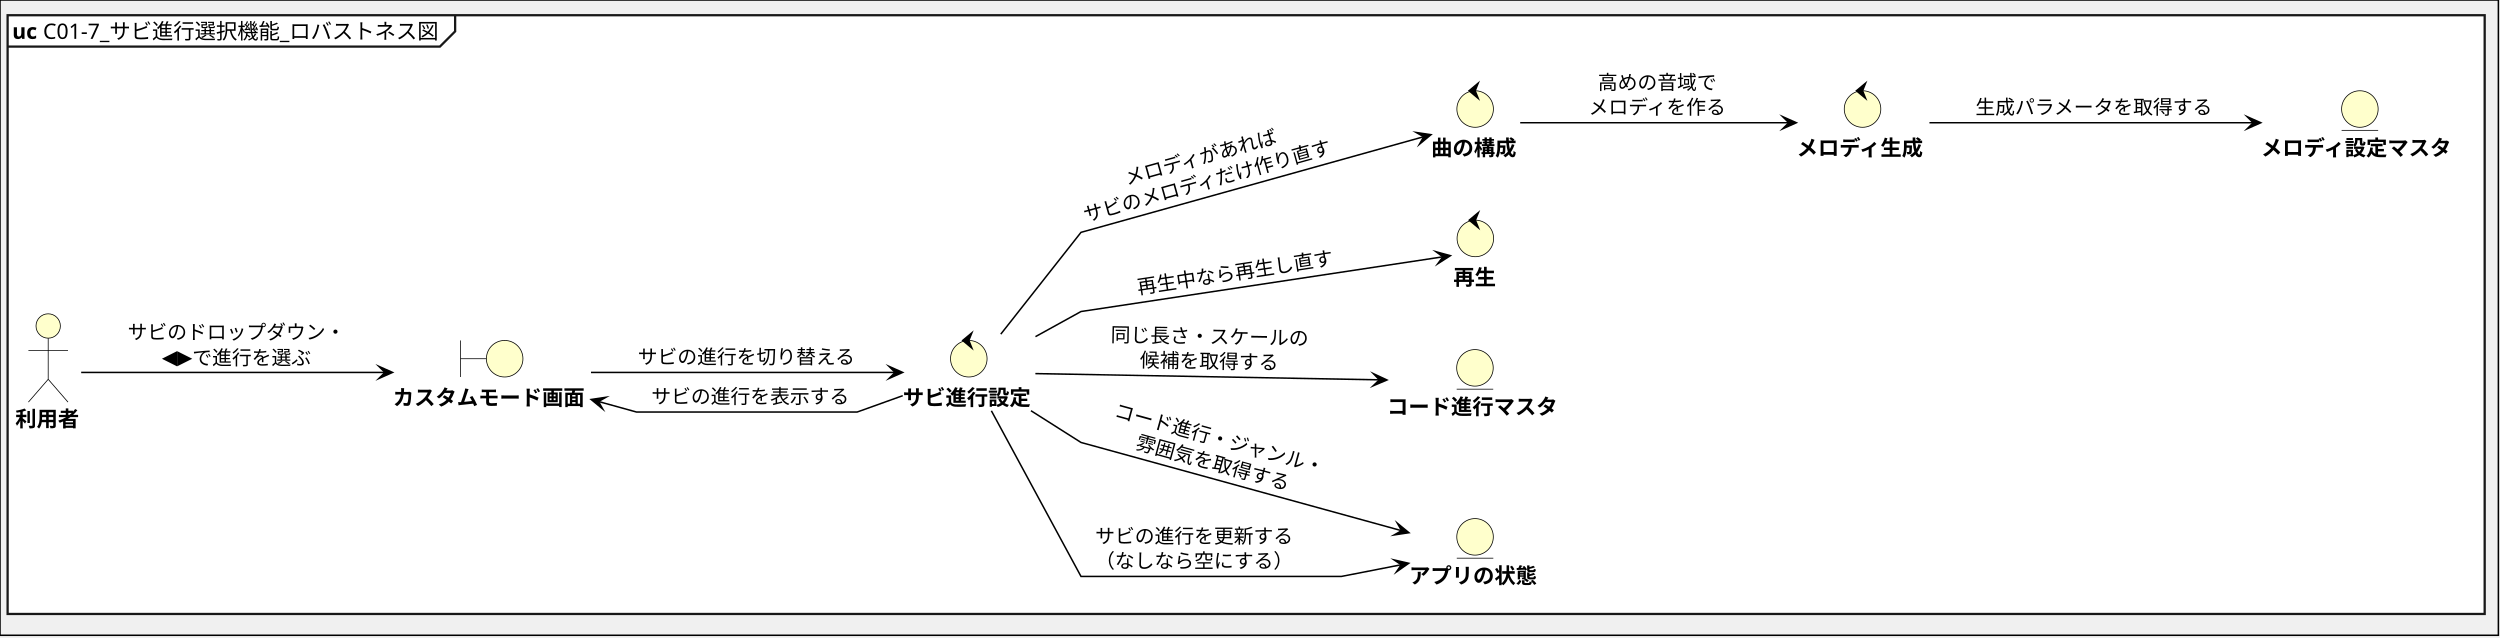
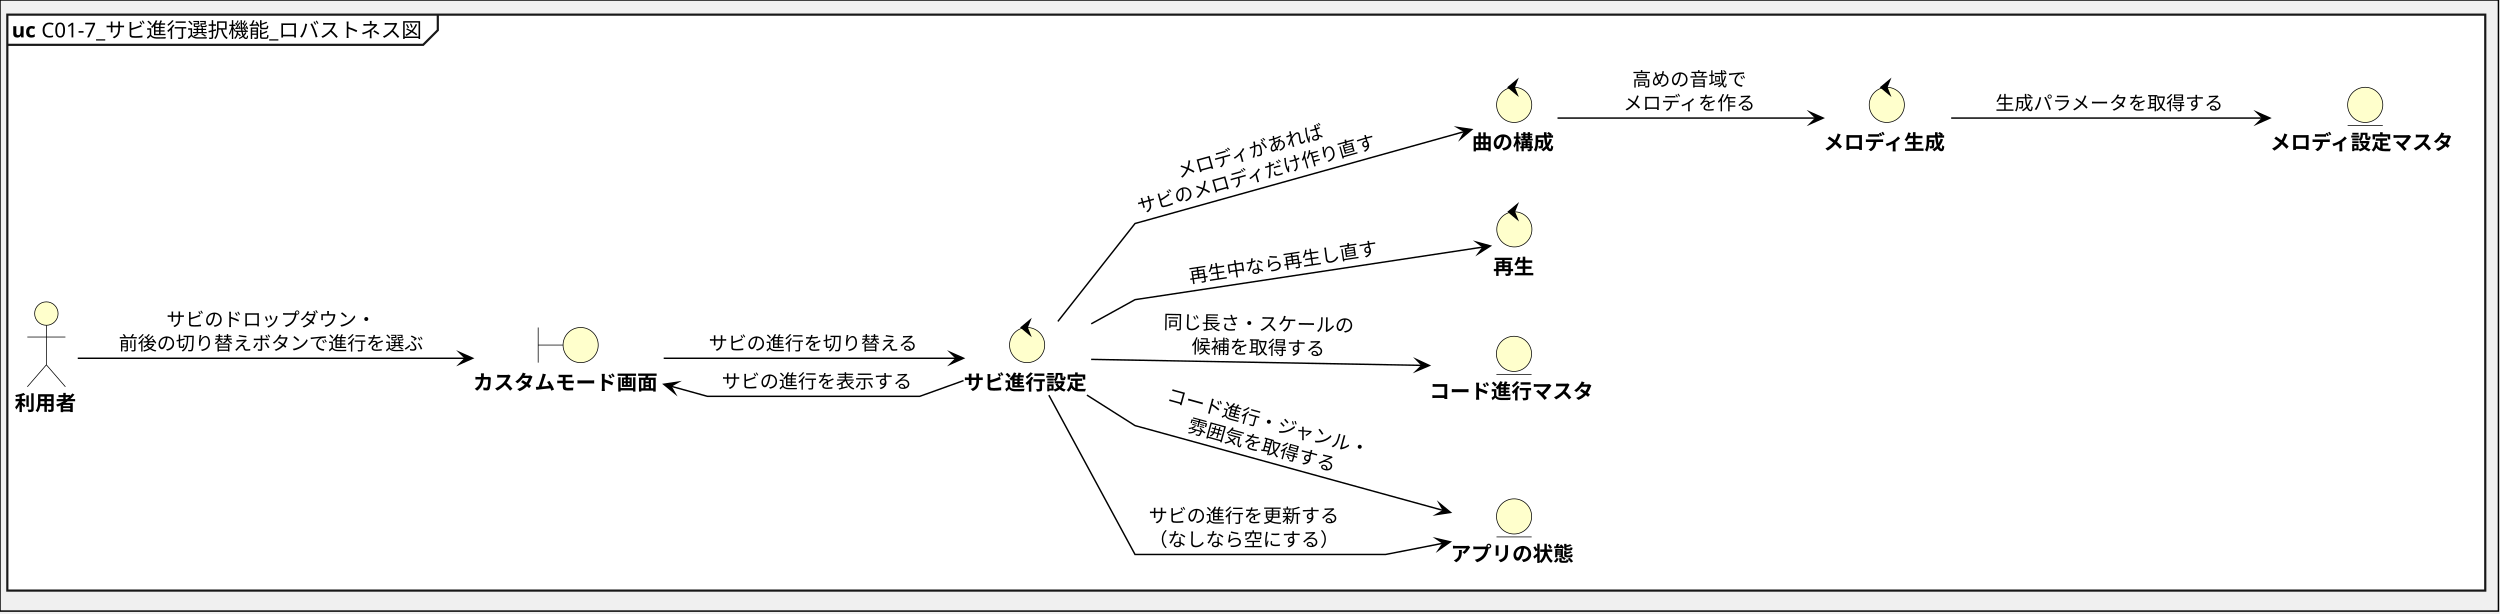
- <svg xmlns="http://www.w3.org/2000/svg" version="1.1" data-diagram-type="DESCRIPTION" style="width:1642px;height:419px;background:#FFFFFF;" width="1642px" height="419px" viewBox="0 0 1642 419" zoomAndPan="magnify" preserveAspectRatio="none" contentStyleType="text/css">
+ <svg xmlns="http://www.w3.org/2000/svg" version="1.1" data-diagram-type="DESCRIPTION" style="width:1707px;height:419px;background:#FFFFFF;" width="1707px" height="419px" viewBox="0 0 1707 419" zoomAndPan="magnify" preserveAspectRatio="none" contentStyleType="text/css">
  <defs />
  <g font-family="sans-serif" lengthAdjust="spacing">
-     <rect x="0" y="0" width="1640.938" height="417.252" fill="none" style="stroke:#000;stroke-width:1;" />
-     <rect x="5" y="10" width="1626.938" height="393.252" fill="#FFF" style="stroke:#181818;stroke-width:1.5;" />
+     <rect x="0" y="0" width="1705.938" height="417.252" fill="none" style="stroke:#000;stroke-width:1;" />
+     <rect x="5" y="10" width="1691.938" height="393.252" fill="#FFF" style="stroke:#181818;stroke-width:1.5;" />
    <path d="M298.931,10 L298.931,20.609 L288.931,30.609 L5,30.609" style="stroke:#181818;stroke-width:1.5;" fill="none" />
    <text x="8" y="25.533" fill="#000" font-size="14" textLength="16.338" font-weight="700">uc</text>
    <text x="28.228" y="25.533" fill="#000" font-size="14" textLength="263.703">C01-7_サビ進行選択機能_ロバストネス図</text>
    <g class="entity" data-qualified-name="A1" id="ent0001" data-source-line="4">
      <ellipse cx="31.656" cy="214.109" rx="8" ry="8" fill="#FFC" style="stroke:#000;stroke-width:0.5;" />
      <path d="M31.656,222.109 L31.656,249.109 M18.656,230.109 L44.656,230.109 M31.656,249.109 L18.656,264.109 M31.656,249.109 L44.656,264.109" style="stroke:#000;stroke-width:0.5;" fill="none" />
      <text x="10" y="280.143" fill="#000" font-size="14" textLength="43.313" font-weight="700">利用者</text>
    </g>
    <g class="entity" data-qualified-name="B1" id="ent0002" data-source-line="5">
-       <path d="M302.469,223.609 L302.469,247.609 M302.469,235.609 L319.469,235.609" style="stroke:#000;stroke-width:0.5;" fill="none" />
-       <ellipse cx="331.469" cy="235.609" rx="12" ry="12" fill="#FFC" style="stroke:#000;stroke-width:0.5;" />
-       <text x="258" y="266.143" fill="#000" font-size="14" textLength="129.938" font-weight="700">カスタムモード画面</text>
+       <path d="M367.469,223.609 L367.469,247.609 M367.469,235.609 L384.469,235.609" style="stroke:#000;stroke-width:0.5;" fill="none" />
+       <ellipse cx="396.469" cy="235.609" rx="12" ry="12" fill="#FFC" style="stroke:#000;stroke-width:0.5;" />
+       <text x="323" y="266.143" fill="#000" font-size="14" textLength="129.938" font-weight="700">カスタムモード画面</text>
    </g>
    <g class="entity" data-qualified-name="C1" id="ent0003" data-source-line="6">
-       <ellipse cx="636.313" cy="235.609" rx="12" ry="12" fill="#FFC" style="stroke:#000;stroke-width:0.5;" />
-       <polygon points="632.313,223.609,638.313,218.609,636.313,223.609,638.313,228.609,632.313,223.609" fill="#000" style="stroke:#000;stroke-width:1;stroke-linejoin:miter;stroke-miterlimit:10;" />
-       <text x="593" y="266.143" fill="#000" font-size="14" textLength="86.625" font-weight="700">サビ進行設定</text>
+       <ellipse cx="701.313" cy="235.609" rx="12" ry="12" fill="#FFC" style="stroke:#000;stroke-width:0.5;" />
+       <polygon points="697.313,223.609,703.313,218.609,701.313,223.609,703.313,228.609,697.313,223.609" fill="#000" style="stroke:#000;stroke-width:1;stroke-linejoin:miter;stroke-miterlimit:10;" />
+       <text x="658" y="266.143" fill="#000" font-size="14" textLength="86.625" font-weight="700">サビ進行設定</text>
    </g>
    <g class="entity" data-qualified-name="C3" id="ent0004" data-source-line="7">
-       <ellipse cx="968.875" cy="71.609" rx="12" ry="12" fill="#FFC" style="stroke:#000;stroke-width:0.5;" />
-       <polygon points="964.875,59.609,970.875,54.609,968.875,59.609,970.875,64.609,964.875,59.609" fill="#000" style="stroke:#000;stroke-width:1;stroke-linejoin:miter;stroke-miterlimit:10;" />
-       <text x="940" y="102.143" fill="#000" font-size="14" textLength="57.75" font-weight="700">曲の構成</text>
+       <ellipse cx="1033.875" cy="71.609" rx="12" ry="12" fill="#FFC" style="stroke:#000;stroke-width:0.5;" />
+       <polygon points="1029.875,59.609,1035.875,54.609,1033.875,59.609,1035.875,64.609,1029.875,59.609" fill="#000" style="stroke:#000;stroke-width:1;stroke-linejoin:miter;stroke-miterlimit:10;" />
+       <text x="1005" y="102.143" fill="#000" font-size="14" textLength="57.75" font-weight="700">曲の構成</text>
    </g>
    <g class="entity" data-qualified-name="C4" id="ent0005" data-source-line="8">
-       <ellipse cx="1223.313" cy="71.609" rx="12" ry="12" fill="#FFC" style="stroke:#000;stroke-width:0.5;" />
-       <polygon points="1219.313,59.609,1225.313,54.609,1223.313,59.609,1225.313,64.609,1219.313,59.609" fill="#000" style="stroke:#000;stroke-width:1;stroke-linejoin:miter;stroke-miterlimit:10;" />
-       <text x="1180" y="102.143" fill="#000" font-size="14" textLength="86.625" font-weight="700">メロディ生成</text>
+       <ellipse cx="1288.313" cy="71.609" rx="12" ry="12" fill="#FFC" style="stroke:#000;stroke-width:0.5;" />
+       <polygon points="1284.313,59.609,1290.313,54.609,1288.313,59.609,1290.313,64.609,1284.313,59.609" fill="#000" style="stroke:#000;stroke-width:1;stroke-linejoin:miter;stroke-miterlimit:10;" />
+       <text x="1245" y="102.143" fill="#000" font-size="14" textLength="86.625" font-weight="700">メロディ生成</text>
    </g>
    <g class="entity" data-qualified-name="C5" id="ent0006" data-source-line="9">
-       <ellipse cx="969" cy="156.609" rx="12" ry="12" fill="#FFC" style="stroke:#000;stroke-width:0.5;" />
-       <polygon points="965,144.609,971,139.609,969,144.609,971,149.609,965,144.609" fill="#000" style="stroke:#000;stroke-width:1;stroke-linejoin:miter;stroke-miterlimit:10;" />
-       <text x="954.563" y="187.143" fill="#000" font-size="14" textLength="28.875" font-weight="700">再生</text>
+       <ellipse cx="1034" cy="156.609" rx="12" ry="12" fill="#FFC" style="stroke:#000;stroke-width:0.5;" />
+       <polygon points="1030,144.609,1036,139.609,1034,144.609,1036,149.609,1030,144.609" fill="#000" style="stroke:#000;stroke-width:1;stroke-linejoin:miter;stroke-miterlimit:10;" />
+       <text x="1019.563" y="187.143" fill="#000" font-size="14" textLength="28.875" font-weight="700">再生</text>
    </g>
    <g class="entity" data-qualified-name="E1" id="ent0007" data-source-line="10">
-       <ellipse cx="968.75" cy="241.609" rx="12" ry="12" fill="#FFC" style="stroke:#000;stroke-width:0.5;" />
-       <line x1="956.75" y1="255.609" x2="980.75" y2="255.609" style="stroke:#000;stroke-width:0.5;" />
-       <text x="911" y="272.143" fill="#000" font-size="14" textLength="115.5" font-weight="700">コード進行マスタ</text>
+       <ellipse cx="1033.75" cy="241.609" rx="12" ry="12" fill="#FFC" style="stroke:#000;stroke-width:0.5;" />
+       <line x1="1021.75" y1="255.609" x2="1045.75" y2="255.609" style="stroke:#000;stroke-width:0.5;" />
+       <text x="976" y="272.143" fill="#000" font-size="14" textLength="115.5" font-weight="700">コード進行マスタ</text>
    </g>
    <g class="entity" data-qualified-name="E2" id="ent0008" data-source-line="11">
-       <ellipse cx="968.813" cy="352.609" rx="12" ry="12" fill="#FFC" style="stroke:#000;stroke-width:0.5;" />
-       <line x1="956.813" y1="366.609" x2="980.813" y2="366.609" style="stroke:#000;stroke-width:0.5;" />
-       <text x="925.5" y="383.143" fill="#000" font-size="14" textLength="86.625" font-weight="700">アプリの状態</text>
+       <ellipse cx="1033.813" cy="352.609" rx="12" ry="12" fill="#FFC" style="stroke:#000;stroke-width:0.5;" />
+       <line x1="1021.813" y1="366.609" x2="1045.813" y2="366.609" style="stroke:#000;stroke-width:0.5;" />
+       <text x="990.5" y="383.143" fill="#000" font-size="14" textLength="86.625" font-weight="700">アプリの状態</text>
    </g>
    <g class="entity" data-qualified-name="E3" id="ent0009" data-source-line="12">
-       <ellipse cx="1549.969" cy="71.609" rx="12" ry="12" fill="#FFC" style="stroke:#000;stroke-width:0.5;" />
-       <line x1="1537.969" y1="85.609" x2="1561.969" y2="85.609" style="stroke:#000;stroke-width:0.5;" />
-       <text x="1485" y="102.143" fill="#000" font-size="14" textLength="129.938" font-weight="700">メロディ設定マスタ</text>
+       <ellipse cx="1614.969" cy="71.609" rx="12" ry="12" fill="#FFC" style="stroke:#000;stroke-width:0.5;" />
+       <line x1="1602.969" y1="85.609" x2="1626.969" y2="85.609" style="stroke:#000;stroke-width:0.5;" />
+       <text x="1550" y="102.143" fill="#000" font-size="14" textLength="129.938" font-weight="700">メロディ設定マスタ</text>
    </g>
    <g class="link" data-entity-1="ent0001" data-entity-2="ent0002" id="lnk10" data-source-line="14" data-link-type="dependency">
-       <path d="M53.32,244.609 C95.52,244.609 187.66,244.609 252.82,244.609" style="stroke:#000;stroke-width:1;" fill="none" id="A1-to-B1" />
-       <polygon points="257.82,244.609,248.82,240.609,252.82,244.609,248.82,248.609,257.82,244.609" fill="#000" style="stroke:#000;stroke-width:1;stroke-linejoin:miter;stroke-miterlimit:10;" />
+       <path d="M53.09,244.609 C104.66,244.609 236.07,244.609 317.7,244.609" style="stroke:#000;stroke-width:1;" fill="none" id="A1-to-B1" />
+       <polygon points="322.7,244.609,313.7,240.609,317.7,244.609,313.7,248.609,322.7,244.609" fill="#000" style="stroke:#000;stroke-width:1;stroke-linejoin:miter;stroke-miterlimit:10;" />
    </g>
    <g class="link" data-entity-1="ent0002" data-entity-2="ent0003" id="lnk11" data-source-line="15" data-link-type="dependency">
-       <path d="M388.17,244.609 C449.43,244.609 535.02,244.609 587.88,244.609" style="stroke:#000;stroke-width:1;" fill="none" id="B1-to-C1" />
-       <polygon points="592.88,244.609,583.88,240.609,587.88,244.609,583.88,248.609,592.88,244.609" fill="#000" style="stroke:#000;stroke-width:1;stroke-linejoin:miter;stroke-miterlimit:10;" />
+       <path d="M453.17,244.609 C514.43,244.609 600.02,244.609 652.88,244.609" style="stroke:#000;stroke-width:1;" fill="none" id="B1-to-C1" />
+       <polygon points="657.88,244.609,648.88,240.609,652.88,244.609,648.88,248.609,657.88,244.609" fill="#000" style="stroke:#000;stroke-width:1;stroke-linejoin:miter;stroke-miterlimit:10;" />
    </g>
    <g class="link" data-entity-1="ent0003" data-entity-2="ent0002" id="lnk19" data-source-line="23" data-link-type="dependency">
-       <path d="M592.91,259.879 C577.13,265.539 563,270.609 563,270.609 C563,270.609 418,270.609 418,270.609 C418,270.609 409.599,268.282 393.079,263.712" style="stroke:#000;stroke-width:1;" fill="none" id="C1-to-B1" />
-       <polygon points="388.26,262.379,395.868,268.634,393.079,263.712,398.001,260.924,388.26,262.379" fill="#000" style="stroke:#000;stroke-width:1;stroke-linejoin:miter;stroke-miterlimit:10;" />
+       <path d="M657.91,259.879 C642.13,265.539 628,270.609 628,270.609 C628,270.609 483,270.609 483,270.609 C483,270.609 474.599,268.282 458.079,263.712" style="stroke:#000;stroke-width:1;" fill="none" id="C1-to-B1" />
+       <polygon points="453.26,262.379,460.868,268.634,458.079,263.712,463.001,260.924,453.26,262.379" fill="#000" style="stroke:#000;stroke-width:1;stroke-linejoin:miter;stroke-miterlimit:10;" />
    </g>
    <g class="link" data-entity-1="ent0003" data-entity-2="ent0008" id="lnk12" data-source-line="16" data-link-type="dependency">
-       <path d="M677.14,269.759 C694.07,280.499 710,290.609 710,290.609 C710,290.609 847.299,328.392 920.579,348.562" style="stroke:#000;stroke-width:1;" fill="none" id="C1-to-E2" />
-       <polygon points="925.4,349.889,917.784,343.644,920.579,348.562,915.661,351.358,925.4,349.889" fill="#000" style="stroke:#000;stroke-width:1;stroke-linejoin:miter;stroke-miterlimit:10;" />
+       <path d="M742.14,269.759 C759.07,280.499 775,290.609 775,290.609 C775,290.609 912.299,328.392 985.579,348.562" style="stroke:#000;stroke-width:1;" fill="none" id="C1-to-E2" />
+       <polygon points="990.4,349.889,982.784,343.644,985.579,348.562,980.661,351.358,990.4,349.889" fill="#000" style="stroke:#000;stroke-width:1;stroke-linejoin:miter;stroke-miterlimit:10;" />
    </g>
    <g class="link" data-entity-1="ent0003" data-entity-2="ent0008" id="lnk14" data-source-line="18" data-link-type="dependency">
-       <path d="M651.14,269.809 C672.14,308.629 710,378.609 710,378.609 C710,378.609 881,378.609 881,378.609 C881,378.609 898.353,375.218 920.353,370.918" style="stroke:#000;stroke-width:1;" fill="none" id="C1-to-E2-1" />
-       <polygon points="925.26,369.959,915.66,367.76,920.353,370.918,917.194,375.612,925.26,369.959" fill="#000" style="stroke:#000;stroke-width:1;stroke-linejoin:miter;stroke-miterlimit:10;" />
+       <path d="M716.14,269.809 C737.14,308.629 775,378.609 775,378.609 C775,378.609 946,378.609 946,378.609 C946,378.609 963.353,375.218 985.353,370.918" style="stroke:#000;stroke-width:1;" fill="none" id="C1-to-E2-1" />
+       <polygon points="990.26,369.959,980.66,367.76,985.353,370.918,982.194,375.612,990.26,369.959" fill="#000" style="stroke:#000;stroke-width:1;stroke-linejoin:miter;stroke-miterlimit:10;" />
    </g>
    <g class="link" data-entity-1="ent0003" data-entity-2="ent0007" id="lnk13" data-source-line="17" data-link-type="dependency">
-       <path d="M680.03,245.379 C738.87,246.449 840.271,248.289 905.961,249.479" style="stroke:#000;stroke-width:1;" fill="none" id="C1-to-E1" />
-       <polygon points="910.96,249.569,902.034,245.407,905.961,249.479,901.889,253.406,910.96,249.569" fill="#000" style="stroke:#000;stroke-width:1;stroke-linejoin:miter;stroke-miterlimit:10;" />
+       <path d="M745.03,245.379 C803.87,246.449 905.271,248.289 970.961,249.479" style="stroke:#000;stroke-width:1;" fill="none" id="C1-to-E1" />
+       <polygon points="975.96,249.569,967.034,245.407,970.961,249.479,966.889,253.406,975.96,249.569" fill="#000" style="stroke:#000;stroke-width:1;stroke-linejoin:miter;stroke-miterlimit:10;" />
    </g>
    <g class="link" data-entity-1="ent0003" data-entity-2="ent0004" id="lnk15" data-source-line="19" data-link-type="dependency">
-       <path d="M657.31,219.469 C678.78,192.229 710,152.609 710,152.609 C710,152.609 868.214,108.453 935.084,89.793" style="stroke:#000;stroke-width:1;" fill="none" id="C1-to-C3" />
-       <polygon points="939.9,88.449,930.156,87.016,935.084,89.793,932.306,94.721,939.9,88.449" fill="#000" style="stroke:#000;stroke-width:1;stroke-linejoin:miter;stroke-miterlimit:10;" />
+       <path d="M722.31,219.469 C743.78,192.229 775,152.609 775,152.609 C775,152.609 933.214,108.453 1000.084,89.793" style="stroke:#000;stroke-width:1;" fill="none" id="C1-to-C3" />
+       <polygon points="1004.9,88.449,995.156,87.016,1000.084,89.793,997.306,94.721,1004.9,88.449" fill="#000" style="stroke:#000;stroke-width:1;stroke-linejoin:miter;stroke-miterlimit:10;" />
    </g>
    <g class="link" data-entity-1="ent0004" data-entity-2="ent0005" id="lnk16" data-source-line="20" data-link-type="dependency">
-       <path d="M998.47,80.609 C1042.71,80.609 1123.22,80.609 1174.85,80.609" style="stroke:#000;stroke-width:1;" fill="none" id="C3-to-C4" />
-       <polygon points="1179.85,80.609,1170.85,76.609,1174.85,80.609,1170.85,84.609,1179.85,80.609" fill="#000" style="stroke:#000;stroke-width:1;stroke-linejoin:miter;stroke-miterlimit:10;" />
+       <path d="M1063.47,80.609 C1107.71,80.609 1188.22,80.609 1239.85,80.609" style="stroke:#000;stroke-width:1;" fill="none" id="C3-to-C4" />
+       <polygon points="1244.85,80.609,1235.85,76.609,1239.85,80.609,1235.85,84.609,1244.85,80.609" fill="#000" style="stroke:#000;stroke-width:1;stroke-linejoin:miter;stroke-miterlimit:10;" />
    </g>
    <g class="link" data-entity-1="ent0005" data-entity-2="ent0009" id="lnk17" data-source-line="21" data-link-type="dependency">
-       <path d="M1267.26,80.609 C1322.85,80.609 1415.43,80.609 1479.89,80.609" style="stroke:#000;stroke-width:1;" fill="none" id="C4-to-E3" />
-       <polygon points="1484.89,80.609,1475.89,76.609,1479.89,80.609,1475.89,84.609,1484.89,80.609" fill="#000" style="stroke:#000;stroke-width:1;stroke-linejoin:miter;stroke-miterlimit:10;" />
+       <path d="M1332.26,80.609 C1387.85,80.609 1480.43,80.609 1544.89,80.609" style="stroke:#000;stroke-width:1;" fill="none" id="C4-to-E3" />
+       <polygon points="1549.89,80.609,1540.89,76.609,1544.89,80.609,1540.89,84.609,1549.89,80.609" fill="#000" style="stroke:#000;stroke-width:1;stroke-linejoin:miter;stroke-miterlimit:10;" />
    </g>
    <g class="link" data-entity-1="ent0003" data-entity-2="ent0006" id="lnk18" data-source-line="22" data-link-type="dependency">
-       <path d="M680.09,221.109 C695.87,212.399 710,204.609 710,204.609 C710,204.609 892.146,177.077 947.686,168.677" style="stroke:#000;stroke-width:1;" fill="none" id="C1-to-C5" />
-       <polygon points="952.63,167.929,943.133,165.32,947.686,168.677,944.329,173.23,952.63,167.929" fill="#000" style="stroke:#000;stroke-width:1;stroke-linejoin:miter;stroke-miterlimit:10;" />
+       <path d="M745.09,221.109 C760.87,212.399 775,204.609 775,204.609 C775,204.609 957.146,177.077 1012.686,168.677" style="stroke:#000;stroke-width:1;" fill="none" id="C1-to-C5" />
+       <polygon points="1017.63,167.929,1008.133,165.32,1012.686,168.677,1009.329,173.23,1017.63,167.929" fill="#000" style="stroke:#000;stroke-width:1;stroke-linejoin:miter;stroke-miterlimit:10;" />
    </g>
    <g class="link-labels">
-       <g transform="rotate(-15.593 795.602 128.719)">
-         <rect x="709.102" y="94.819" width="173.000" height="31.900" fill="#FFFFFF" stroke="none" />
-         <text text-anchor="middle" x="795.602" y="106.869" fill="#000" font-size="13" textLength="104">メロディがあれば</text>
-         <text text-anchor="middle" x="795.602" y="123.119" fill="#000" font-size="13" textLength="169">サビのメロディだけ作り直す</text>
+       <g transform="rotate(0.000 185.09 244.609)">
+         <rect x="79.090" y="210.709" width="212.000" height="31.900" fill="#FFFFFF" stroke="none" />
+         <text text-anchor="middle" x="185.09" y="222.759" fill="#000" font-size="13" textLength="143">サビのドロップダウン・</text>
+         <text text-anchor="middle" x="185.09" y="239.009" fill="#000" font-size="13" textLength="208">前後の切り替えボタンで進行を選ぶ</text>
      </g>
-       <g transform="rotate(-0.000 1375.26 80.609)">
-         <rect x="1295.260" y="62.959" width="160.000" height="15.650" fill="#FFFFFF" stroke="none" />
-         <text text-anchor="middle" x="1375.26" y="75.009" fill="#000" font-size="13" textLength="156">生成パラメータを取得する</text>
+       <g transform="rotate(-15.593 860.602 128.719)">
+         <rect x="774.102" y="94.819" width="173.000" height="31.900" fill="#FFFFFF" stroke="none" />
+         <text text-anchor="middle" x="860.602" y="106.869" fill="#000" font-size="13" textLength="104">メロディがあれば</text>
+         <text text-anchor="middle" x="860.602" y="123.119" fill="#000" font-size="13" textLength="169">サビのメロディだけ作り直す</text>
      </g>
-       <g transform="rotate(0.000 155.32 244.609)">
-         <rect x="81.820" y="210.709" width="147.000" height="31.900" fill="#FFFFFF" stroke="none" />
-         <text text-anchor="middle" x="155.32" y="222.759" fill="#000" font-size="13" textLength="143">サビのドロップダウン・</text>
-         <text text-anchor="middle" x="155.32" y="239.009" fill="#000" font-size="13" textLength="91">◀▶で進行を選ぶ</text>
+       <g transform="rotate(-0.000 1440.26 80.609)">
+         <rect x="1360.260" y="62.959" width="160.000" height="15.650" fill="#FFFFFF" stroke="none" />
+         <text text-anchor="middle" x="1440.26" y="75.009" fill="#000" font-size="13" textLength="156">生成パラメータを取得する</text>
      </g>
-       <g transform="rotate(0.000 490.17 244.609)">
-         <rect x="416.670" y="226.959" width="147.000" height="15.650" fill="#FFFFFF" stroke="none" />
-         <text text-anchor="middle" x="490.17" y="239.009" fill="#000" font-size="13" textLength="143">サビの進行を切り替える</text>
+       <g transform="rotate(0.000 555.17 244.609)">
+         <rect x="481.670" y="226.959" width="147.000" height="15.650" fill="#FFFFFF" stroke="none" />
+         <text text-anchor="middle" x="555.17" y="239.009" fill="#000" font-size="13" textLength="143">サビの進行を切り替える</text>
      </g>
-       <g transform="rotate(15.387 793.962 313.715)">
-         <rect x="720.462" y="279.815" width="147.000" height="31.900" fill="#FFFFFF" stroke="none" />
-         <text text-anchor="middle" x="793.962" y="291.865" fill="#000" font-size="13" textLength="143">コード進行・ジャンル・</text>
-         <text text-anchor="middle" x="793.962" y="308.115" fill="#000" font-size="13" textLength="104">雰囲気を取得する</text>
+       <g transform="rotate(15.387 858.962 313.715)">
+         <rect x="785.462" y="279.815" width="147.000" height="31.900" fill="#FFFFFF" stroke="none" />
+         <text text-anchor="middle" x="858.962" y="291.865" fill="#000" font-size="13" textLength="143">コード進行・ジャンル・</text>
+         <text text-anchor="middle" x="858.962" y="308.115" fill="#000" font-size="13" textLength="104">雰囲気を取得する</text>
      </g>
-       <g transform="rotate(0.000 492.776 270.609)">
-         <rect x="425.776" y="252.959" width="134.000" height="15.650" fill="#FFFFFF" stroke="none" />
-         <text text-anchor="middle" x="492.776" y="265.009" fill="#000" font-size="13" textLength="130">サビの進行を表示する</text>
+       <g transform="rotate(0.000 557.776 270.609)">
+         <rect x="490.776" y="252.959" width="134.000" height="15.650" fill="#FFFFFF" stroke="none" />
+         <text text-anchor="middle" x="557.776" y="265.009" fill="#000" font-size="13" textLength="130">サビの進行を表示する</text>
      </g>
-       <g transform="rotate(0.000 784.299 378.609)">
-         <rect x="717.299" y="344.709" width="134.000" height="31.900" fill="#FFFFFF" stroke="none" />
-         <text text-anchor="middle" x="784.299" y="356.759" fill="#000" font-size="13" textLength="130">サビの進行を更新する</text>
-         <text text-anchor="middle" x="784.299" y="373.009" fill="#000" font-size="13" textLength="130">（なしなら空にする）</text>
+       <g transform="rotate(0.000 849.299 378.609)">
+         <rect x="782.299" y="344.709" width="134.000" height="31.900" fill="#FFFFFF" stroke="none" />
+         <text text-anchor="middle" x="849.299" y="356.759" fill="#000" font-size="13" textLength="130">サビの進行を更新する</text>
+         <text text-anchor="middle" x="849.299" y="373.009" fill="#000" font-size="13" textLength="130">（なしなら空にする）</text>
      </g>
-       <g transform="rotate(1.040 794.011 247.449)">
-         <rect x="727.011" y="213.548" width="134.000" height="31.900" fill="#FFFFFF" stroke="none" />
-         <text text-anchor="middle" x="794.011" y="225.598" fill="#000" font-size="13" textLength="130">同じ長さ・スケールの</text>
-         <text text-anchor="middle" x="794.011" y="241.848" fill="#000" font-size="13" textLength="91">候補を取得する</text>
+       <g transform="rotate(1.040 859.011 247.449)">
+         <rect x="792.011" y="213.548" width="134.000" height="31.900" fill="#FFFFFF" stroke="none" />
+         <text text-anchor="middle" x="859.011" y="225.598" fill="#000" font-size="13" textLength="130">同じ長さ・スケールの</text>
+         <text text-anchor="middle" x="859.011" y="241.848" fill="#000" font-size="13" textLength="91">候補を取得する</text>
      </g>
-       <g transform="rotate(-8.596 812.674 189.089)">
-         <rect x="745.674" y="171.439" width="134.000" height="15.650" fill="#FFFFFF" stroke="none" />
-         <text text-anchor="middle" x="812.674" y="183.489" fill="#000" font-size="13" textLength="130">再生中なら再生し直す</text>
+       <g transform="rotate(-8.596 877.674 189.089)">
+         <rect x="810.674" y="171.439" width="134.000" height="15.650" fill="#FFFFFF" stroke="none" />
+         <text text-anchor="middle" x="877.674" y="183.489" fill="#000" font-size="13" textLength="130">再生中なら再生し直す</text>
      </g>
-       <g transform="rotate(0.000 1088.47 80.609)">
-         <rect x="1040.970" y="46.709" width="95.000" height="31.900" fill="#FFFFFF" stroke="none" />
-         <text text-anchor="middle" x="1088.47" y="58.759" fill="#000" font-size="13" textLength="78">高めの音域で</text>
-         <text text-anchor="middle" x="1088.47" y="75.009" fill="#000" font-size="13" textLength="91">メロディを作る</text>
+       <g transform="rotate(0.000 1153.47 80.609)">
+         <rect x="1105.970" y="46.709" width="95.000" height="31.900" fill="#FFFFFF" stroke="none" />
+         <text text-anchor="middle" x="1153.47" y="58.759" fill="#000" font-size="13" textLength="78">高めの音域で</text>
+         <text text-anchor="middle" x="1153.47" y="75.009" fill="#000" font-size="13" textLength="91">メロディを作る</text>
      </g>
    </g>
  </g>
</svg>
